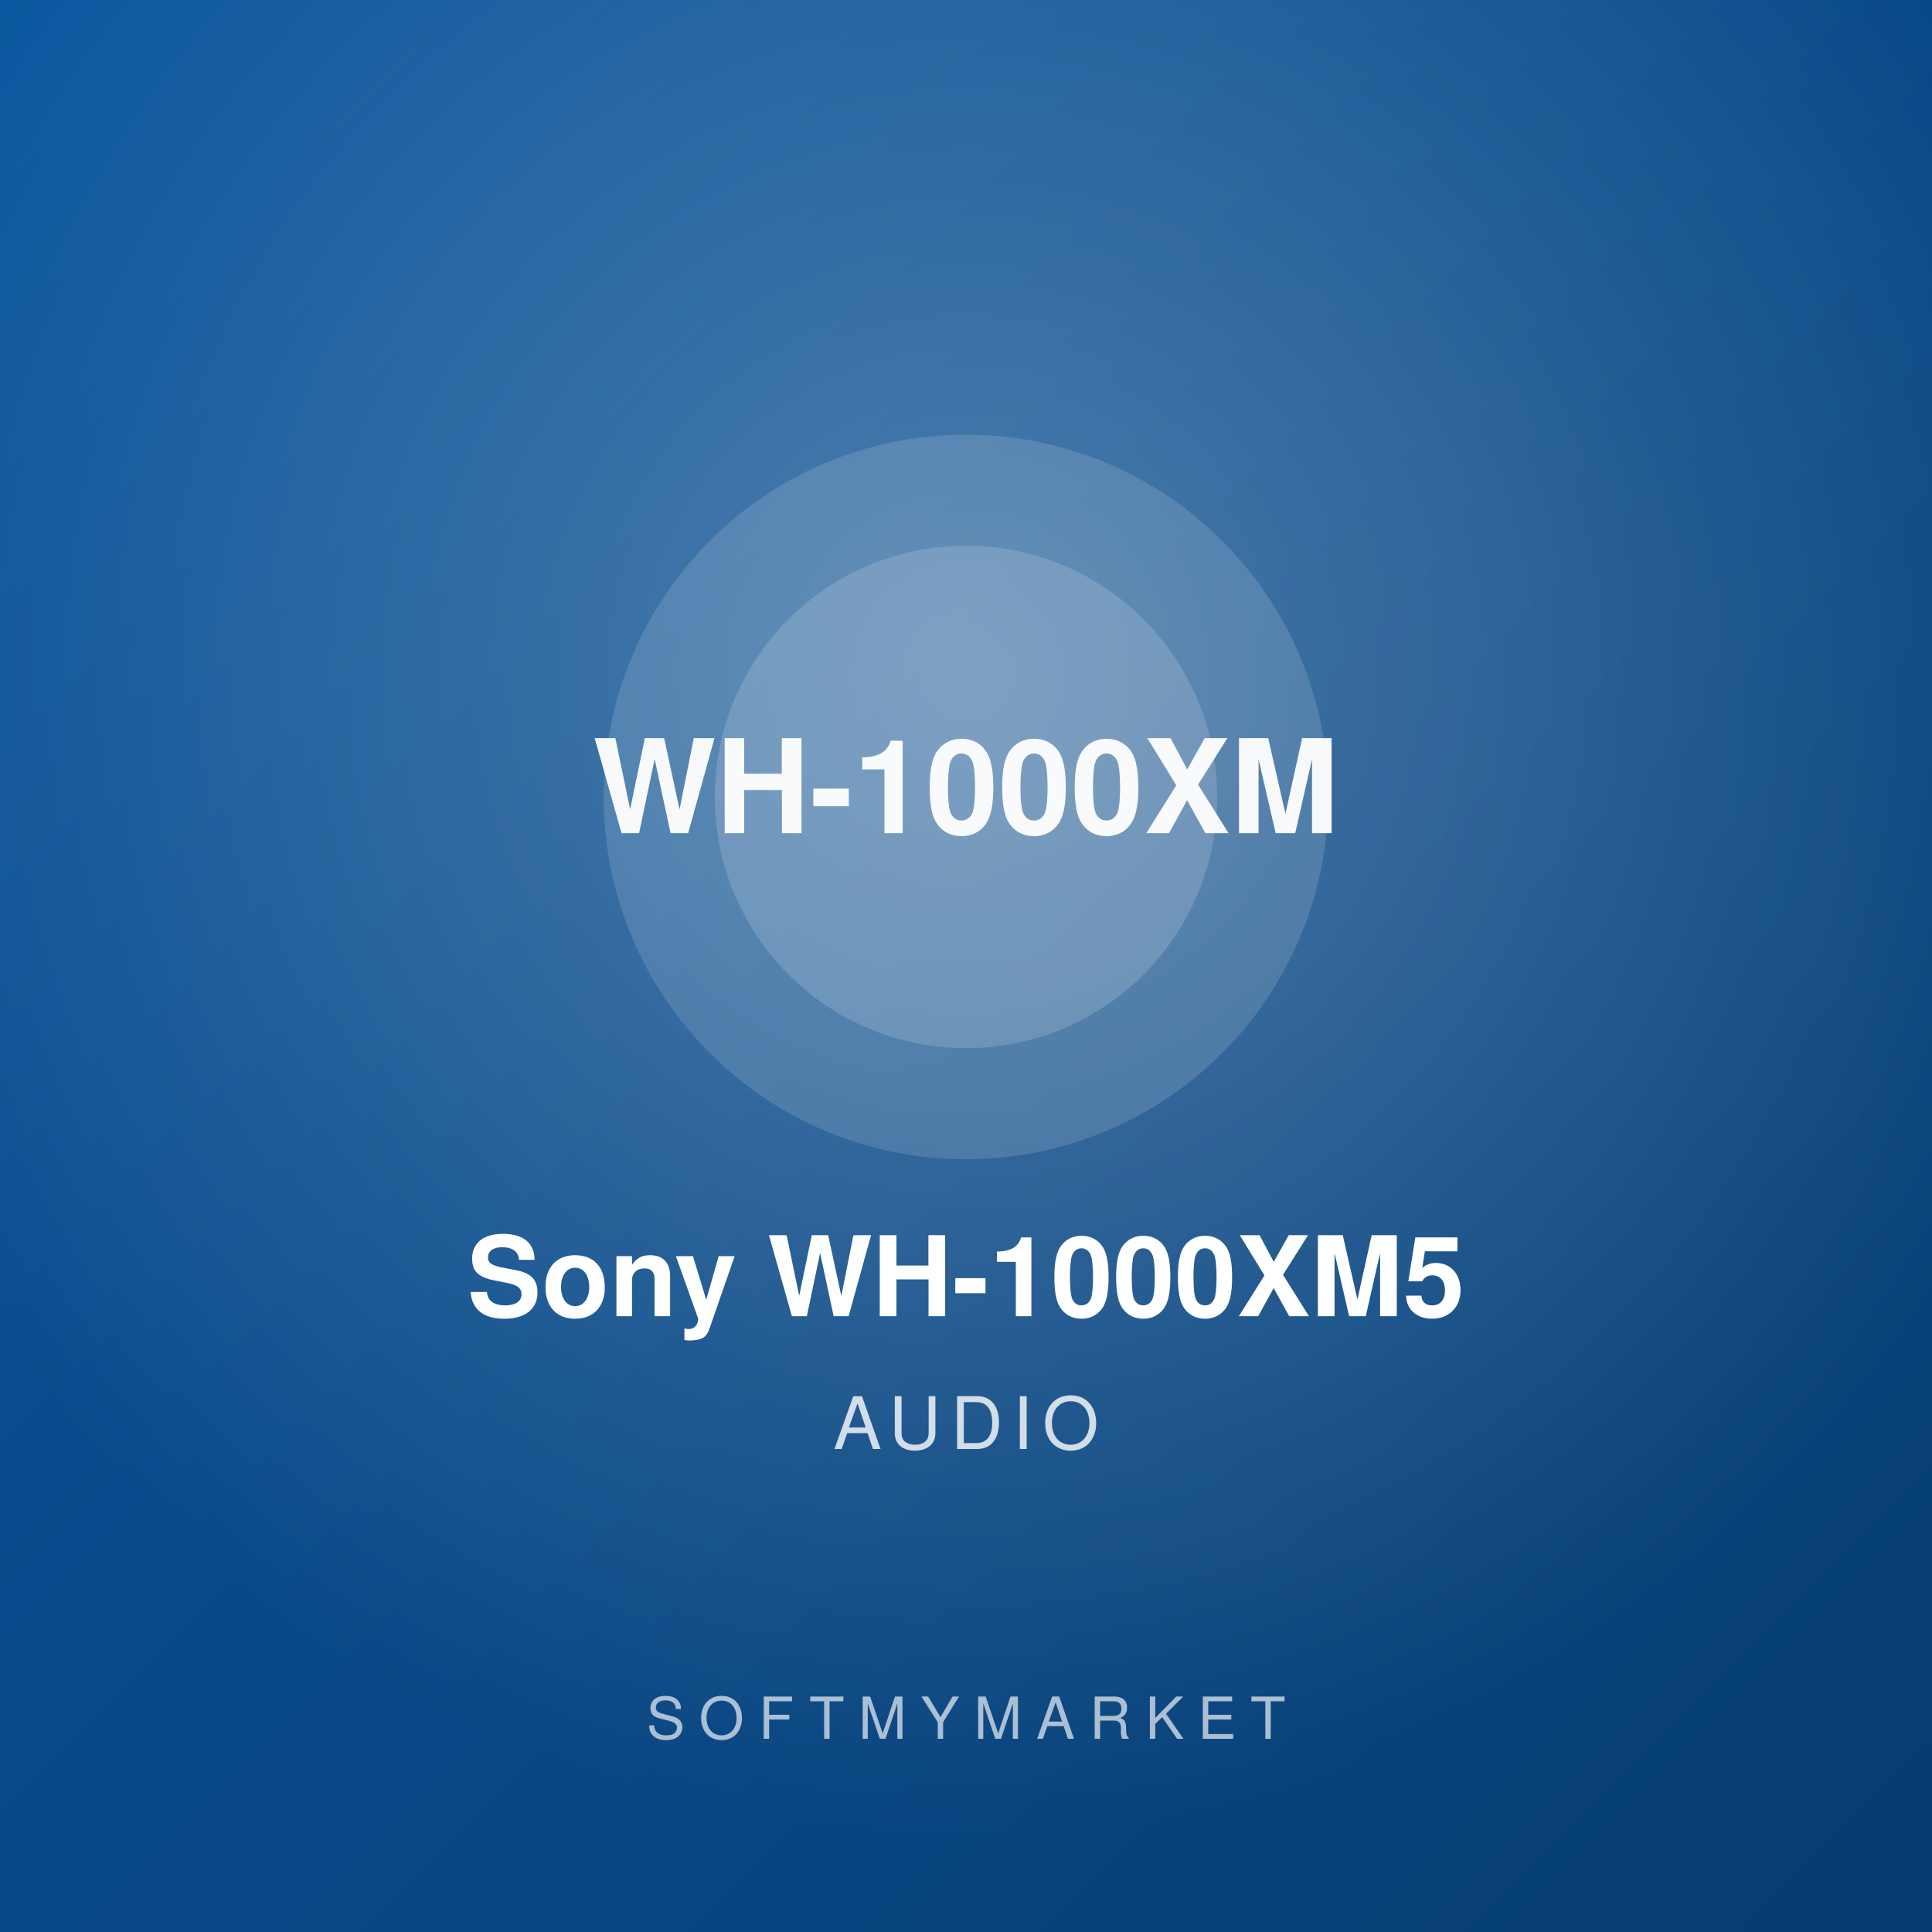
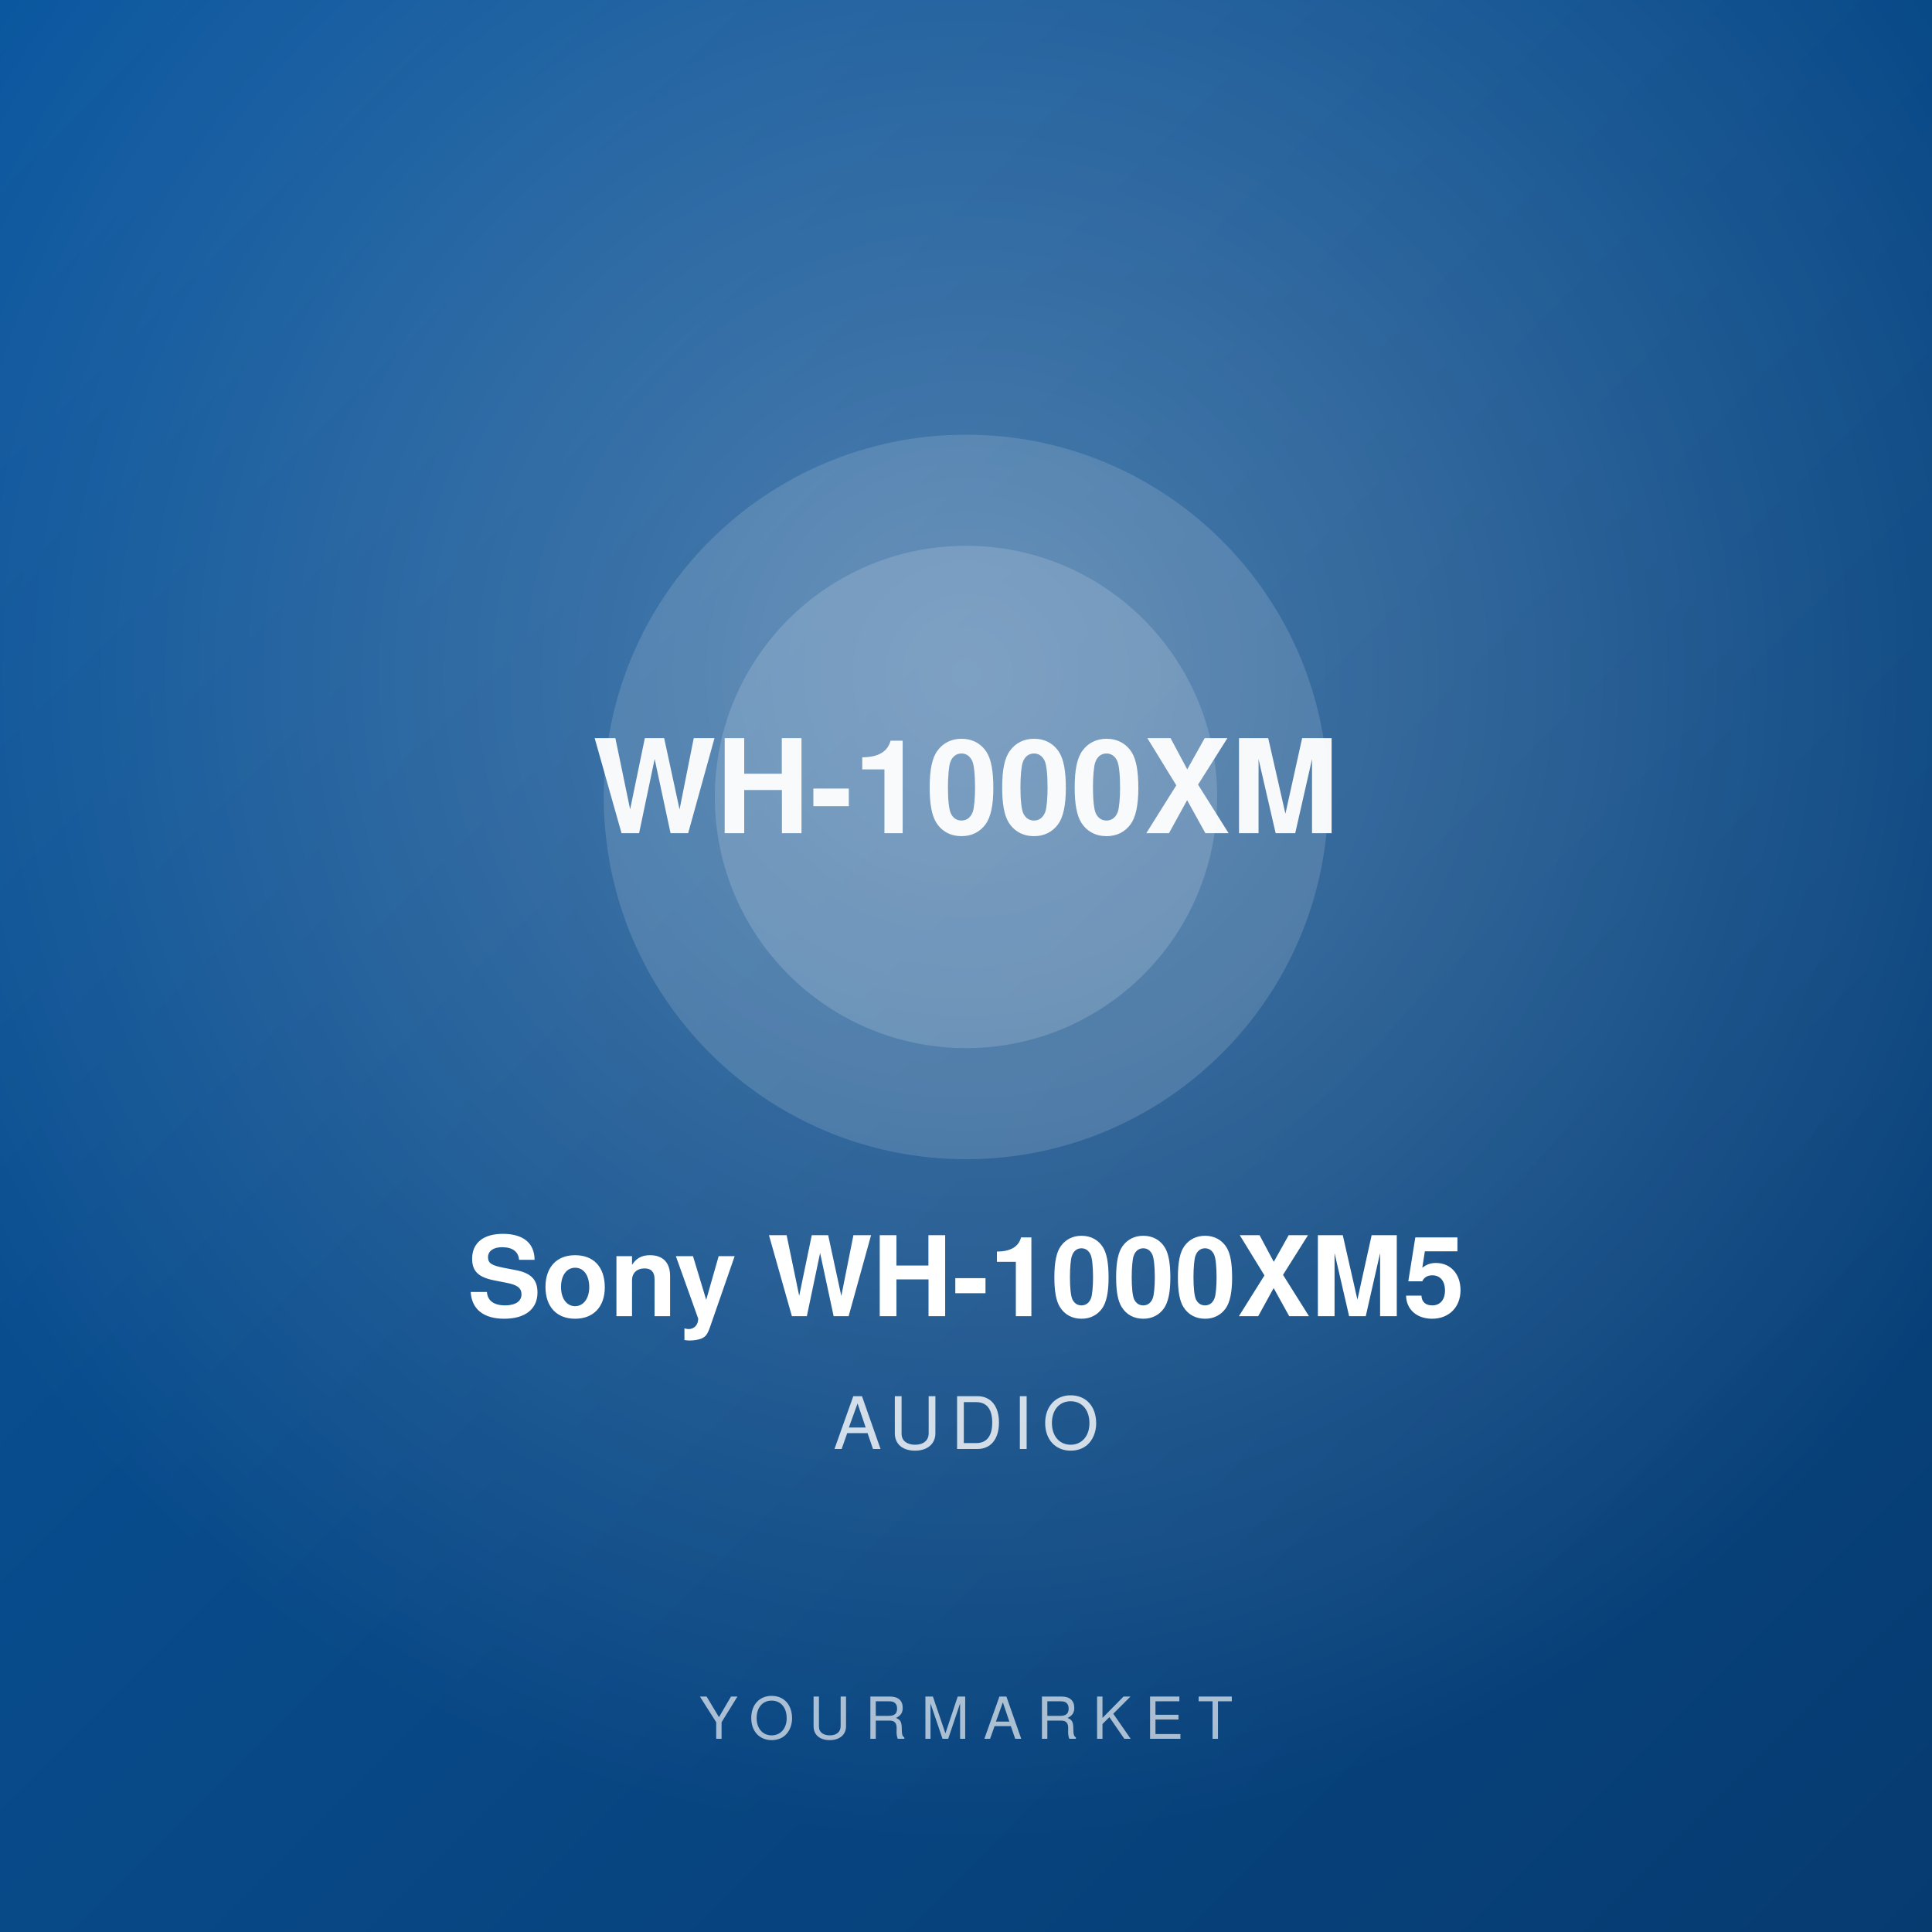
<svg xmlns="http://www.w3.org/2000/svg" viewBox="0 0 800 800" width="800" height="800" role="img" aria-label="Sony WH-1000XM5">
  <defs>
    <linearGradient id="g" x1="0" y1="0" x2="1" y2="1">
      <stop offset="0%" stop-color="#0a57a0" />
      <stop offset="100%" stop-color="#063b70" />
    </linearGradient>
    <radialGradient id="glow" cx="0.5" cy="0.35" r="0.6">
      <stop offset="0%" stop-color="#ffffff" stop-opacity="0.28" />
      <stop offset="100%" stop-color="#ffffff" stop-opacity="0" />
    </radialGradient>
  </defs>
  <rect width="800" height="800" fill="url(#g)" />
  <rect width="800" height="800" fill="url(#glow)" />
  <circle cx="400" cy="330" r="150" fill="#ffffff" fill-opacity="0.14" />
  <circle cx="400" cy="330" r="104" fill="#ffffff" fill-opacity="0.16" />
  <text x="400" y="345" text-anchor="middle" font-family="Segoe UI, Helvetica, Arial, sans-serif" font-size="54" font-weight="700" fill="#ffffff" fill-opacity="0.95">WH-1000XM</text>
  <text x="400" y="545" text-anchor="middle" font-family="Segoe UI, Helvetica, Arial, sans-serif" font-size="46" font-weight="700" fill="#ffffff">Sony WH-1000XM5</text>
  <text x="400" y="600" text-anchor="middle" font-family="Segoe UI, Helvetica, Arial, sans-serif" font-size="30" letter-spacing="4" fill="#ffffff" fill-opacity="0.8">AUDIO</text>
-   <text x="400" y="720" text-anchor="middle" font-family="Segoe UI, Helvetica, Arial, sans-serif" font-size="24" letter-spacing="6" fill="#ffffff" fill-opacity="0.65">SOFTMYMARKET</text>
+   <text x="400" y="720" text-anchor="middle" font-family="Segoe UI, Helvetica, Arial, sans-serif" font-size="24" letter-spacing="6" fill="#ffffff" fill-opacity="0.65">YOURMARKET</text>
</svg>
